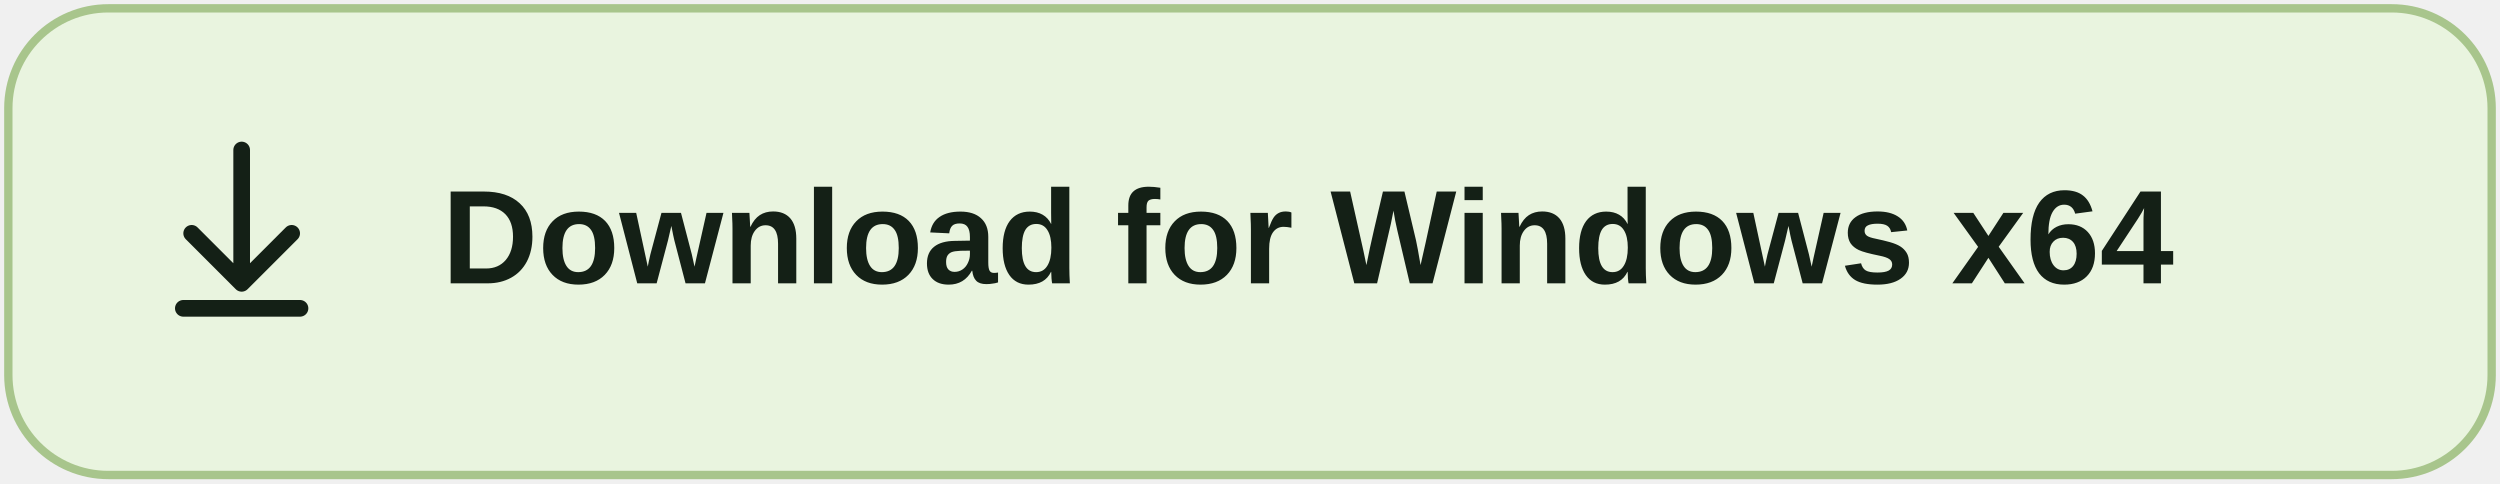
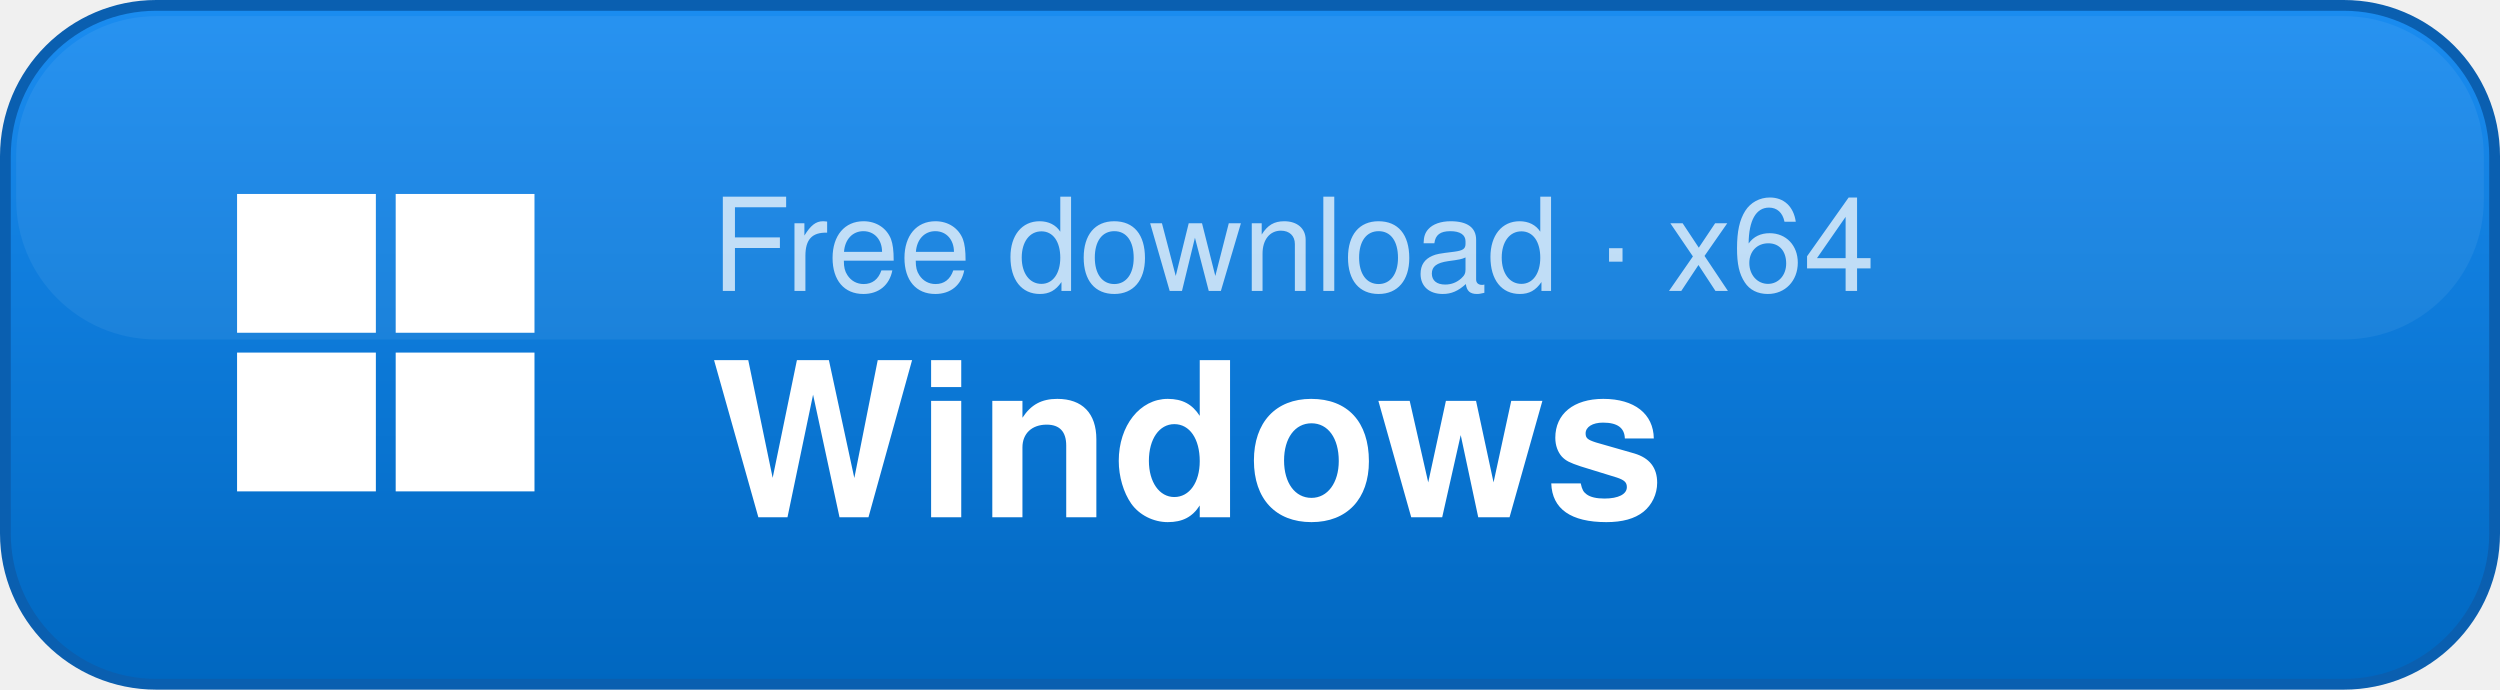
- <svg xmlns="http://www.w3.org/2000/svg" width="300" height="58" viewBox="0 0 300 58" role="img" aria-label="Download for Windows x64">
-   <rect x="1" y="1" width="298" height="56" rx="12" stroke="#a8c58c" fill="#e9f4df" />
-   <path d="M29 18v16m-6-6 6 6 6-6m-13 9h14" fill="none" stroke="#142016" stroke-width="2" stroke-linecap="round" stroke-linejoin="round" />
-   <text x="53" y="34" fill="#142016" font-family="Segoe UI,Microsoft YaHei,Arial,sans-serif" font-size="16" font-weight="600">Download for Windows x64</text>
+ <svg xmlns="http://www.w3.org/2000/svg" width="232" height="64" viewBox="0 0 232 64" role="img" aria-label="Free download · x64 Windows">
+   <defs>
+     <linearGradient id="g" x1="0" y1="0" x2="0" y2="1">
+       <stop offset="0" stop-color="#1a8cf0" />
+       <stop offset="1" stop-color="#0067c0" />
+     </linearGradient>
+   </defs>
+   <rect x="0.5" y="0.5" width="231" height="63" rx="14" fill="url(#g)" stroke="#0a5fb0" />
+   <rect x="1.5" y="1.5" width="229" height="30" rx="13" fill="#fff" opacity="0.06" />
+   <g transform="translate(22 18) scale(1.15)" fill="#fff">
+     <path d="M0 0h11.2v11.2H0zM12.8 0H24v11.2H12.8zM0 12.8h11.2V24H0zM12.8 12.8H24V24H12.8z" />
+   </g>
+   <text x="66" y="27" fill="#fff" fill-opacity="0.72" font-family="-apple-system,BlinkMacSystemFont,'Segoe UI','PingFang SC','Microsoft YaHei',Helvetica,Arial,sans-serif" font-size="12" font-weight="500">Free download · x64</text>
+   <text x="66" y="48" fill="#fff" font-family="-apple-system,BlinkMacSystemFont,'Segoe UI','PingFang SC','Microsoft YaHei',Helvetica,Arial,sans-serif" font-size="20" font-weight="600" letter-spacing="0.2">Windows</text>
</svg>
